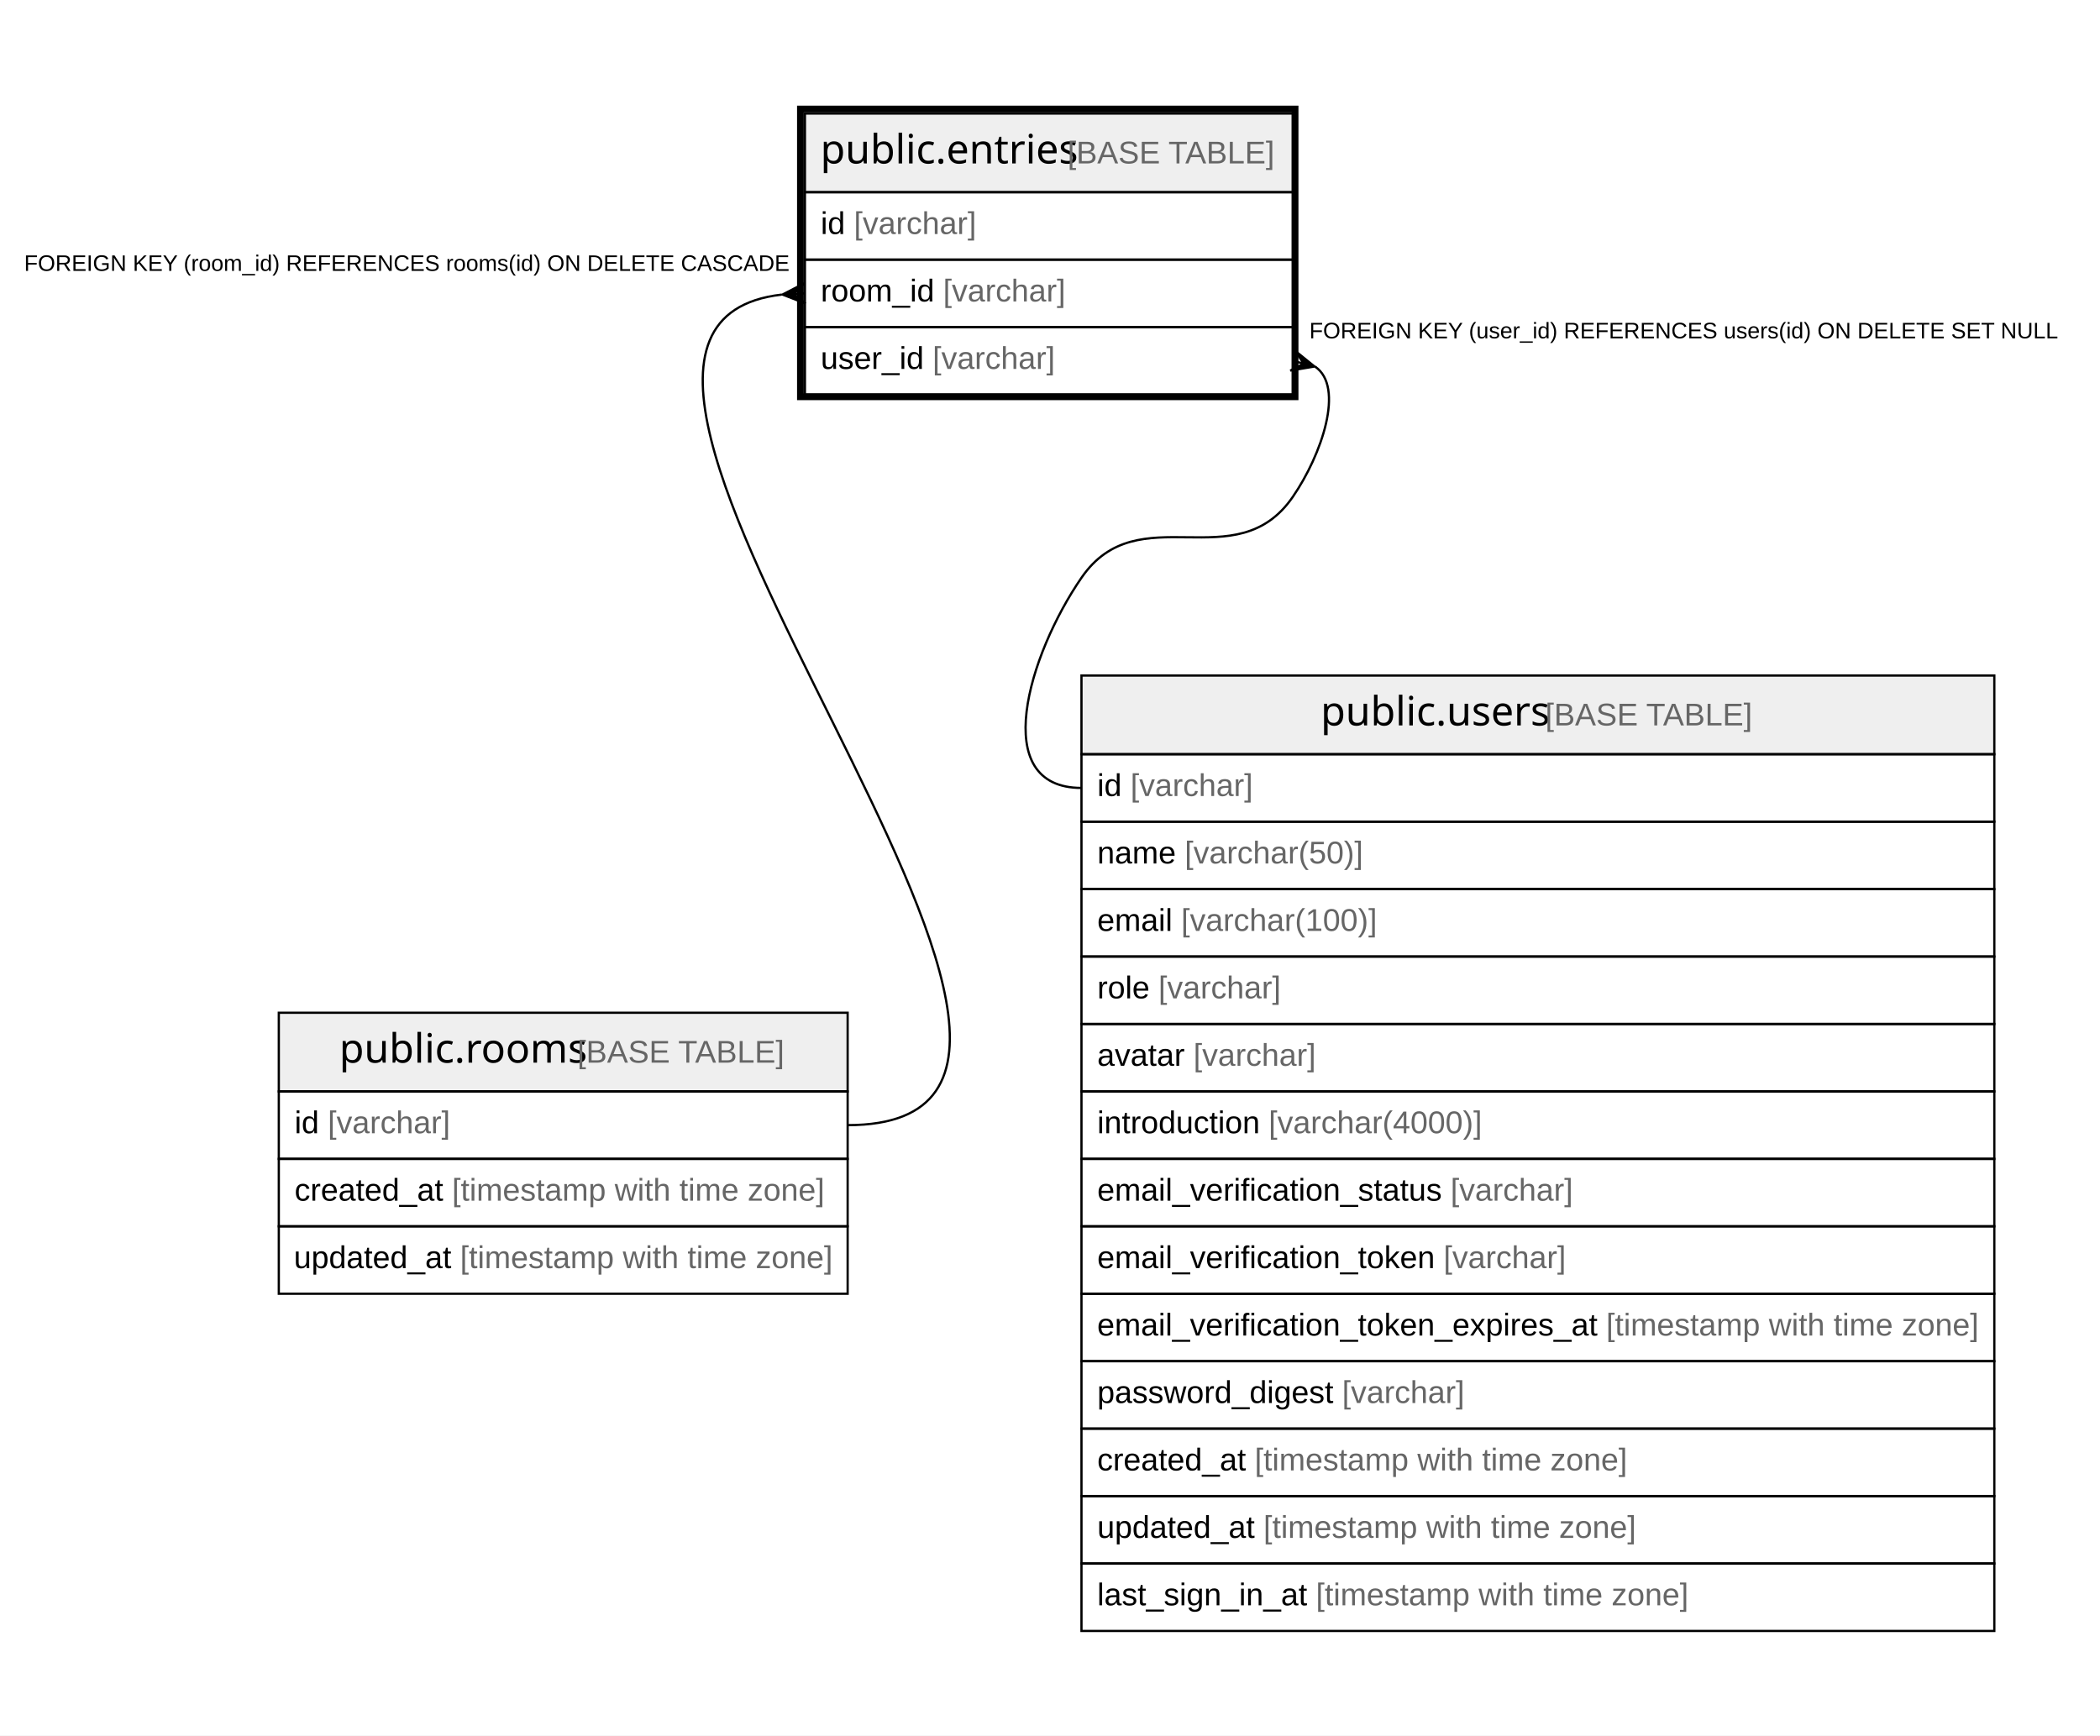
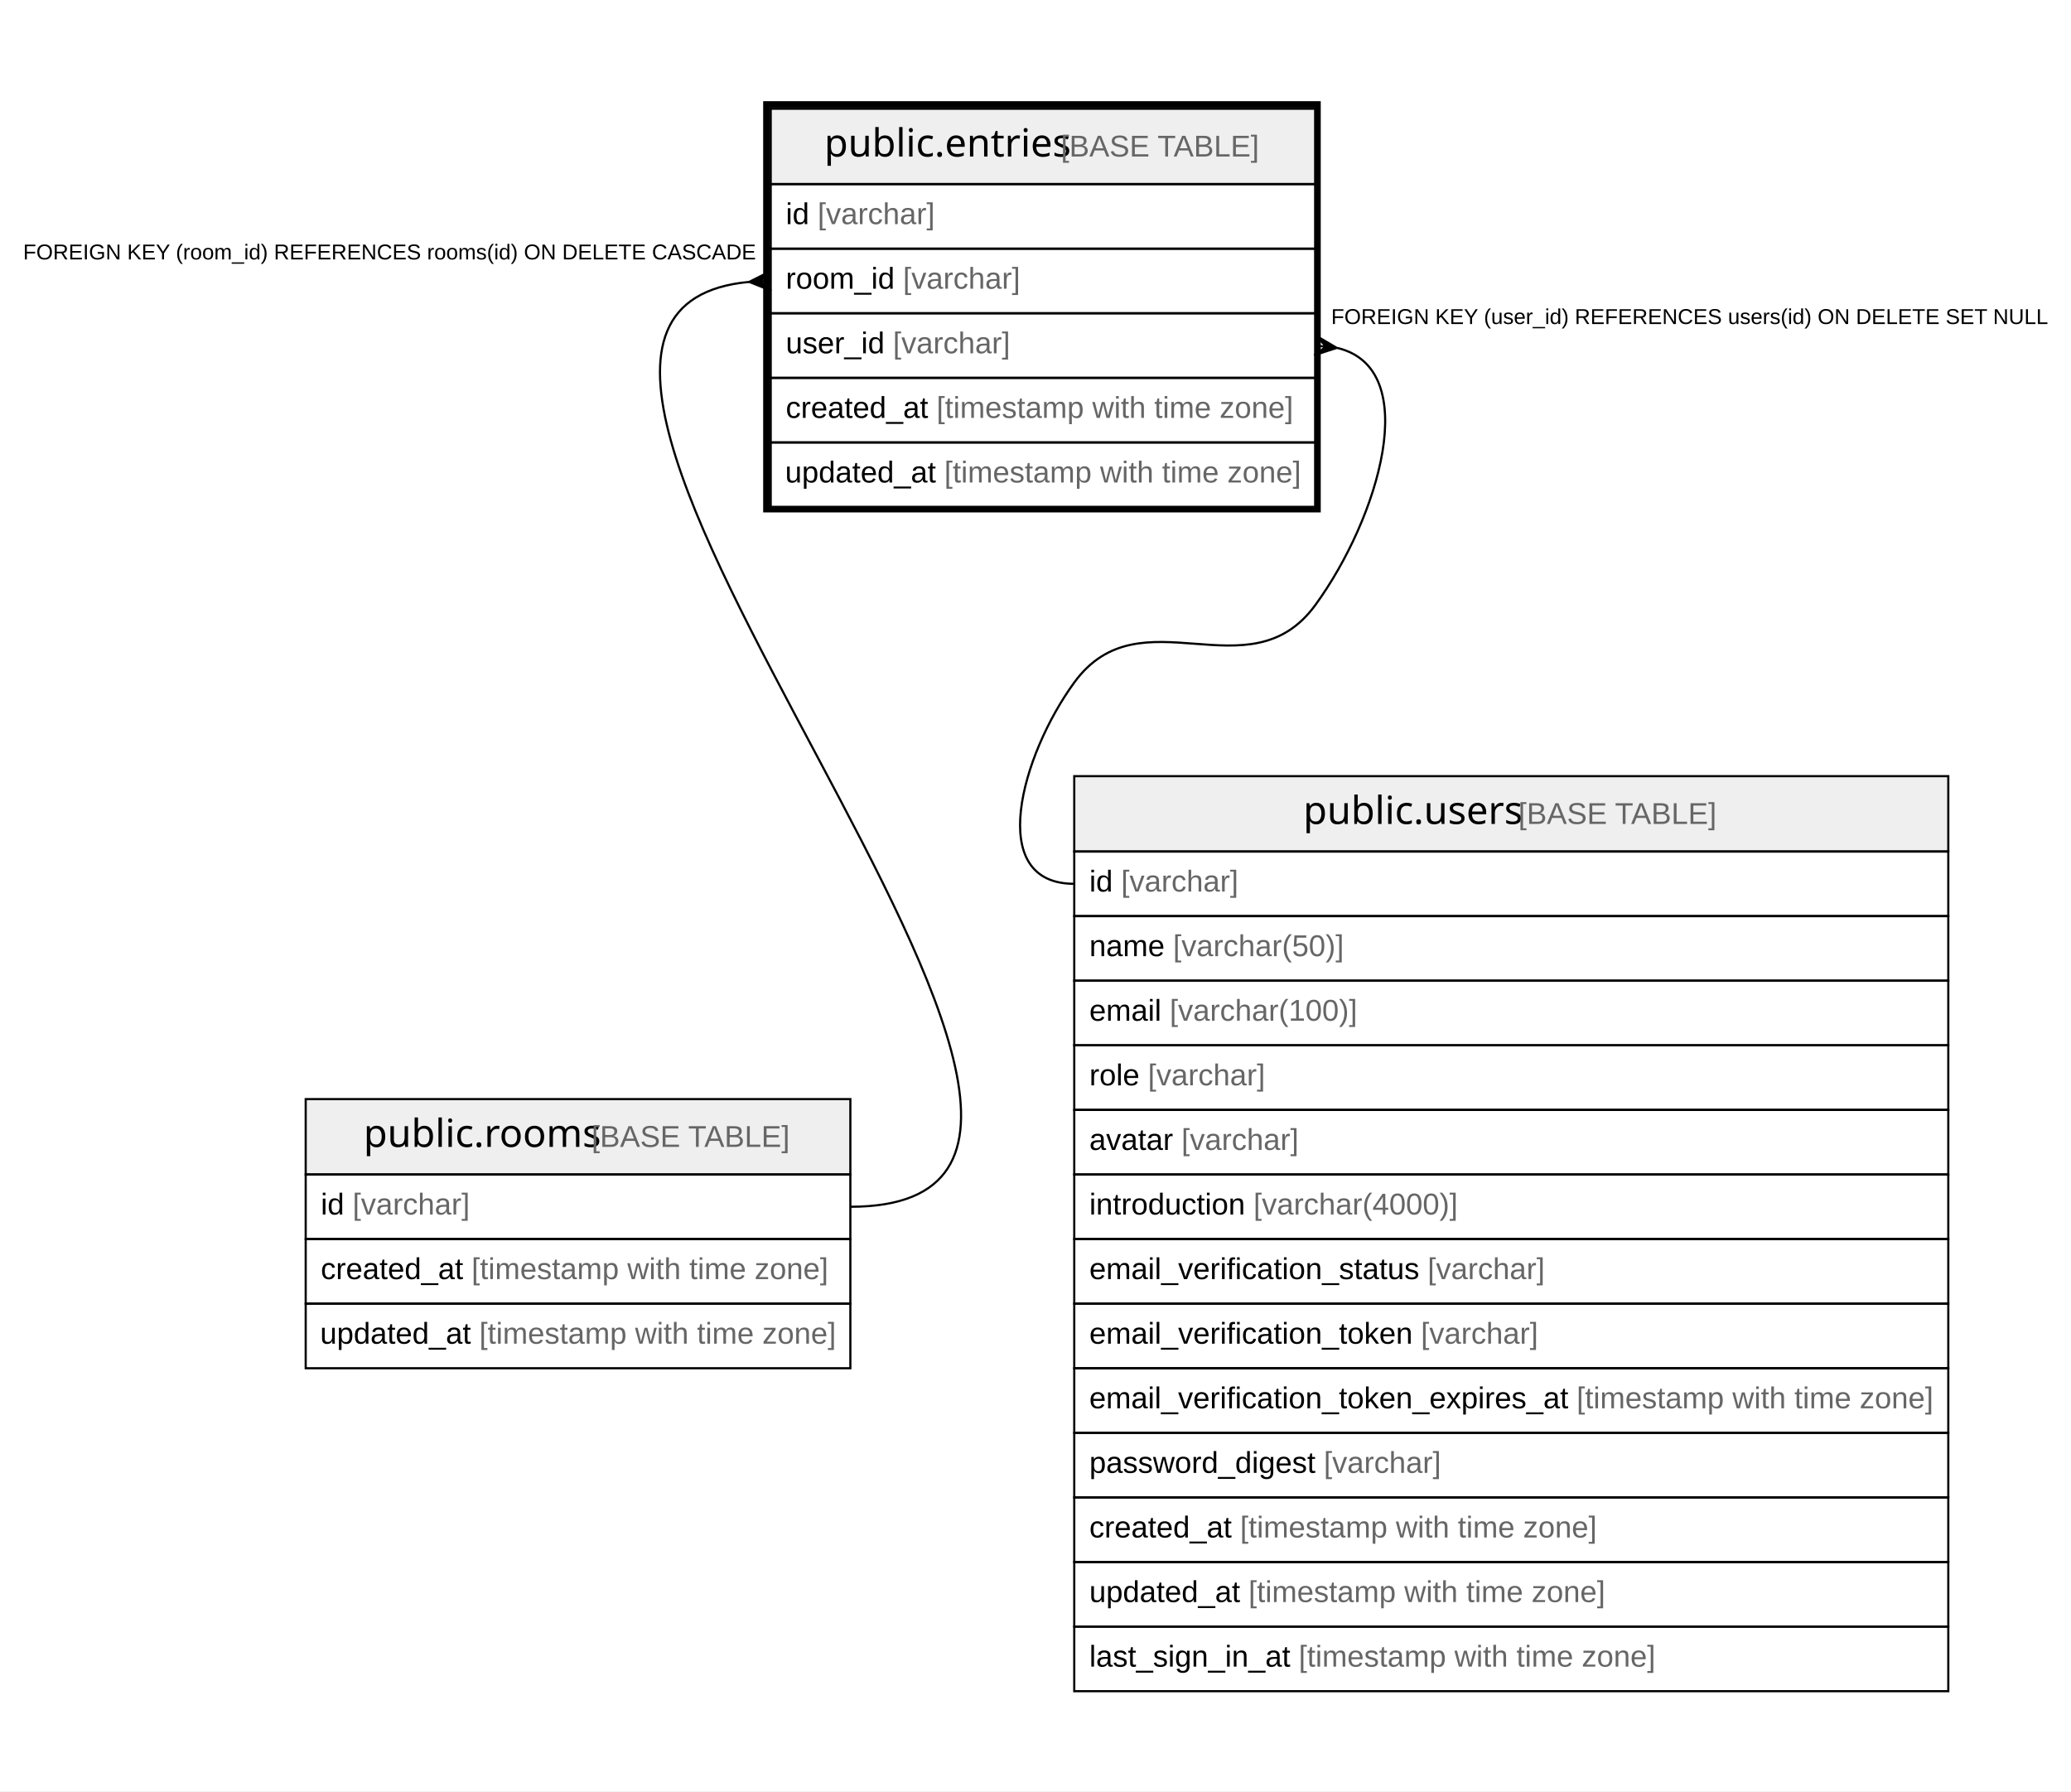
- <svg xmlns="http://www.w3.org/2000/svg" width="934pt" height="772pt" viewBox="0.00 0.00 934.00 772.00">
-   <g id="graph0" class="graph" transform="scale(1 1) rotate(0) translate(4 768)">
-     <polygon fill="#ffffff" stroke="transparent" points="-4,4 -4,-768 930,-768 930,4 -4,4" />
+ <svg xmlns="http://www.w3.org/2000/svg" width="962pt" height="832pt" viewBox="0.00 0.00 962.00 832.00">
+   <g id="graph0" class="graph" transform="scale(1 1) rotate(0) translate(4 828)">
+     <polygon fill="#ffffff" stroke="transparent" points="-4,4 -4,-828 958,-828 958,4 -4,4" />
    <g id="node1" class="node">
-       <polygon fill="#efefef" stroke="transparent" points="354,-682.5 354,-717.5 571,-717.5 571,-682.5 354,-682.5" />
-       <polygon fill="none" stroke="#000000" points="354,-682.5 354,-717.5 571,-717.5 571,-682.5 354,-682.5" />
-       <text text-anchor="start" x="360.865" y="-695.3" font-family="Arial Bold" font-size="18.00" fill="#000000">public.entries</text>
-       <text text-anchor="start" x="466.881" y="-695.3" font-family="Arial" font-size="14.00" fill="#000000"> </text>
-       <text text-anchor="start" x="470.772" y="-695.3" font-family="Arial" font-size="14.00" fill="#666666">[BASE TABLE]</text>
-       <polygon fill="none" stroke="#000000" points="354,-652.5 354,-682.5 571,-682.5 571,-652.5 354,-652.5" />
-       <text text-anchor="start" x="361" y="-663.9" font-family="Arial" font-size="14.00" fill="#000000">id </text>
-       <text text-anchor="start" x="375.78" y="-663.9" font-family="Arial" font-size="14.00" fill="#666666">[varchar]</text>
-       <polygon fill="none" stroke="#000000" points="354,-622.5 354,-652.5 571,-652.5 571,-622.5 354,-622.5" />
-       <text text-anchor="start" x="361" y="-633.9" font-family="Arial" font-size="14.00" fill="#000000">room_id </text>
-       <text text-anchor="start" x="415.449" y="-633.9" font-family="Arial" font-size="14.00" fill="#666666">[varchar]</text>
-       <polygon fill="none" stroke="#000000" points="354,-592.5 354,-622.5 571,-622.5 571,-592.5 354,-592.5" />
-       <text text-anchor="start" x="361" y="-603.9" font-family="Arial" font-size="14.00" fill="#000000">user_id </text>
-       <text text-anchor="start" x="410.788" y="-603.9" font-family="Arial" font-size="14.00" fill="#666666">[varchar]</text>
-       <polygon fill="none" stroke="#000000" stroke-width="3" points="352,-591.5 352,-719.5 572,-719.5 572,-591.5 352,-591.5" />
+       <polygon fill="#efefef" stroke="transparent" points="354,-742.5 354,-777.5 607,-777.5 607,-742.5 354,-742.5" />
+       <polygon fill="none" stroke="#000000" points="354,-742.5 354,-777.5 607,-777.5 607,-742.5 354,-742.5" />
+       <text text-anchor="start" x="378.865" y="-755.3" font-family="Arial Bold" font-size="18.00" fill="#000000">public.entries</text>
+       <text text-anchor="start" x="484.881" y="-755.3" font-family="Arial" font-size="14.00" fill="#000000"> </text>
+       <text text-anchor="start" x="488.772" y="-755.3" font-family="Arial" font-size="14.00" fill="#666666">[BASE TABLE]</text>
+       <polygon fill="none" stroke="#000000" points="354,-712.5 354,-742.5 607,-742.5 607,-712.5 354,-712.5" />
+       <text text-anchor="start" x="361" y="-723.9" font-family="Arial" font-size="14.00" fill="#000000">id </text>
+       <text text-anchor="start" x="375.78" y="-723.9" font-family="Arial" font-size="14.00" fill="#666666">[varchar]</text>
+       <polygon fill="none" stroke="#000000" points="354,-682.5 354,-712.5 607,-712.5 607,-682.5 354,-682.5" />
+       <text text-anchor="start" x="361" y="-693.9" font-family="Arial" font-size="14.00" fill="#000000">room_id </text>
+       <text text-anchor="start" x="415.449" y="-693.9" font-family="Arial" font-size="14.00" fill="#666666">[varchar]</text>
+       <polygon fill="none" stroke="#000000" points="354,-652.5 354,-682.5 607,-682.5 607,-652.5 354,-652.5" />
+       <text text-anchor="start" x="361" y="-663.9" font-family="Arial" font-size="14.00" fill="#000000">user_id </text>
+       <text text-anchor="start" x="410.788" y="-663.9" font-family="Arial" font-size="14.00" fill="#666666">[varchar]</text>
+       <polygon fill="none" stroke="#000000" points="354,-622.5 354,-652.5 607,-652.5 607,-622.5 354,-622.5" />
+       <text text-anchor="start" x="361" y="-633.9" font-family="Arial" font-size="14.00" fill="#000000">created_at </text>
+       <text text-anchor="start" x="431.028" y="-633.9" font-family="Arial" font-size="14.00" fill="#666666">[timestamp with time zone]</text>
+       <polygon fill="none" stroke="#000000" points="354,-592.5 354,-622.5 607,-622.5 607,-592.5 354,-592.5" />
+       <text text-anchor="start" x="360.692" y="-603.9" font-family="Arial" font-size="14.00" fill="#000000">updated_at </text>
+       <text text-anchor="start" x="434.624" y="-603.9" font-family="Arial" font-size="14.00" fill="#666666">[timestamp with time zone]</text>
+       <polygon fill="none" stroke="#000000" stroke-width="3" points="352,-591.5 352,-779.5 608,-779.5 608,-591.5 352,-591.5" />
    </g>
    <g id="node2" class="node">
-       <polygon fill="#efefef" stroke="transparent" points="120,-282.5 120,-317.5 373,-317.5 373,-282.5 120,-282.5" />
-       <polygon fill="none" stroke="#000000" points="120,-282.5 120,-317.5 373,-317.5 373,-282.5 120,-282.5" />
-       <text text-anchor="start" x="146.87" y="-295.3" font-family="Arial Bold" font-size="18.00" fill="#000000">public.rooms</text>
-       <text text-anchor="start" x="248.876" y="-295.3" font-family="Arial" font-size="14.00" fill="#000000"> </text>
-       <text text-anchor="start" x="252.767" y="-295.3" font-family="Arial" font-size="14.00" fill="#666666">[BASE TABLE]</text>
-       <polygon fill="none" stroke="#000000" points="120,-252.5 120,-282.5 373,-282.5 373,-252.5 120,-252.5" />
-       <text text-anchor="start" x="127" y="-263.9" font-family="Arial" font-size="14.00" fill="#000000">id </text>
-       <text text-anchor="start" x="141.78" y="-263.9" font-family="Arial" font-size="14.00" fill="#666666">[varchar]</text>
-       <polygon fill="none" stroke="#000000" points="120,-222.5 120,-252.5 373,-252.5 373,-222.5 120,-222.5" />
-       <text text-anchor="start" x="127" y="-233.9" font-family="Arial" font-size="14.00" fill="#000000">created_at </text>
-       <text text-anchor="start" x="197.028" y="-233.9" font-family="Arial" font-size="14.00" fill="#666666">[timestamp with time zone]</text>
-       <polygon fill="none" stroke="#000000" points="120,-192.5 120,-222.5 373,-222.5 373,-192.5 120,-192.5" />
-       <text text-anchor="start" x="126.692" y="-203.9" font-family="Arial" font-size="14.00" fill="#000000">updated_at </text>
-       <text text-anchor="start" x="200.624" y="-203.9" font-family="Arial" font-size="14.00" fill="#666666">[timestamp with time zone]</text>
+       <polygon fill="#efefef" stroke="transparent" points="138,-282.5 138,-317.5 391,-317.5 391,-282.5 138,-282.5" />
+       <polygon fill="none" stroke="#000000" points="138,-282.5 138,-317.5 391,-317.5 391,-282.5 138,-282.5" />
+       <text text-anchor="start" x="164.87" y="-295.3" font-family="Arial Bold" font-size="18.00" fill="#000000">public.rooms</text>
+       <text text-anchor="start" x="266.876" y="-295.3" font-family="Arial" font-size="14.00" fill="#000000"> </text>
+       <text text-anchor="start" x="270.767" y="-295.3" font-family="Arial" font-size="14.00" fill="#666666">[BASE TABLE]</text>
+       <polygon fill="none" stroke="#000000" points="138,-252.5 138,-282.5 391,-282.5 391,-252.5 138,-252.5" />
+       <text text-anchor="start" x="145" y="-263.9" font-family="Arial" font-size="14.00" fill="#000000">id </text>
+       <text text-anchor="start" x="159.78" y="-263.9" font-family="Arial" font-size="14.00" fill="#666666">[varchar]</text>
+       <polygon fill="none" stroke="#000000" points="138,-222.5 138,-252.5 391,-252.5 391,-222.5 138,-222.5" />
+       <text text-anchor="start" x="145" y="-233.9" font-family="Arial" font-size="14.00" fill="#000000">created_at </text>
+       <text text-anchor="start" x="215.028" y="-233.9" font-family="Arial" font-size="14.00" fill="#666666">[timestamp with time zone]</text>
+       <polygon fill="none" stroke="#000000" points="138,-192.5 138,-222.5 391,-222.5 391,-192.5 138,-192.5" />
+       <text text-anchor="start" x="144.691" y="-203.9" font-family="Arial" font-size="14.00" fill="#000000">updated_at </text>
+       <text text-anchor="start" x="218.624" y="-203.9" font-family="Arial" font-size="14.00" fill="#666666">[timestamp with time zone]</text>
    </g>
    <g id="edge1" class="edge">
-       <path fill="none" stroke="#000000" d="M343.669,-636.948C204.727,-621.066 533.963,-267.5 373,-267.5" />
-       <polygon fill="#000000" stroke="#000000" points="344.014,-636.967 353.76,-641.994 349.007,-637.233 354,-637.5 354,-637.5 354,-637.5 349.007,-637.233 354.24,-633.006 344.014,-636.967 344.014,-636.967" />
-       <text text-anchor="start" x="6.724" y="-647.5" font-family="Arial" font-size="10.00" fill="#000000">FOREIGN KEY (room_id) REFERENCES rooms(id) ON DELETE CASCADE</text>
+       <path fill="none" stroke="#000000" d="M343.947,-697.061C177.581,-681.691 579.258,-267.5 391,-267.5" />
+       <polygon fill="#000000" stroke="#000000" points="344.01,-697.064 353.804,-701.996 349.005,-697.282 354,-697.5 354,-697.5 354,-697.5 349.005,-697.282 354.196,-693.004 344.01,-697.064 344.01,-697.064" />
+       <text text-anchor="start" x="6.724" y="-707.5" font-family="Arial" font-size="10.00" fill="#000000">FOREIGN KEY (room_id) REFERENCES rooms(id) ON DELETE CASCADE</text>
    </g>
    <g id="node3" class="node">
-       <polygon fill="#efefef" stroke="transparent" points="477,-432.5 477,-467.5 883,-467.5 883,-432.5 477,-432.5" />
-       <polygon fill="none" stroke="#000000" points="477,-432.5 477,-467.5 883,-467.5 883,-432.5 477,-432.5" />
-       <text text-anchor="start" x="583.366" y="-445.3" font-family="Arial Bold" font-size="18.00" fill="#000000">public.users</text>
-       <text text-anchor="start" x="679.38" y="-445.3" font-family="Arial" font-size="14.00" fill="#000000"> </text>
-       <text text-anchor="start" x="683.271" y="-445.3" font-family="Arial" font-size="14.00" fill="#666666">[BASE TABLE]</text>
-       <polygon fill="none" stroke="#000000" points="477,-402.5 477,-432.5 883,-432.5 883,-402.5 477,-402.5" />
-       <text text-anchor="start" x="484" y="-413.9" font-family="Arial" font-size="14.00" fill="#000000">id </text>
-       <text text-anchor="start" x="498.78" y="-413.9" font-family="Arial" font-size="14.00" fill="#666666">[varchar]</text>
-       <polygon fill="none" stroke="#000000" points="477,-372.5 477,-402.5 883,-402.5 883,-372.5 477,-372.5" />
-       <text text-anchor="start" x="484" y="-383.9" font-family="Arial" font-size="14.00" fill="#000000">name </text>
-       <text text-anchor="start" x="522.899" y="-383.9" font-family="Arial" font-size="14.00" fill="#666666">[varchar(50)]</text>
-       <polygon fill="none" stroke="#000000" points="477,-342.5 477,-372.5 883,-372.5 883,-342.5 477,-342.5" />
-       <text text-anchor="start" x="484" y="-353.9" font-family="Arial" font-size="14.00" fill="#000000">email </text>
-       <text text-anchor="start" x="521.33" y="-353.9" font-family="Arial" font-size="14.00" fill="#666666">[varchar(100)]</text>
-       <polygon fill="none" stroke="#000000" points="477,-312.5 477,-342.5 883,-342.5 883,-312.5 477,-312.5" />
-       <text text-anchor="start" x="484" y="-323.9" font-family="Arial" font-size="14.00" fill="#000000">role </text>
-       <text text-anchor="start" x="511.223" y="-323.9" font-family="Arial" font-size="14.00" fill="#666666">[varchar]</text>
-       <polygon fill="none" stroke="#000000" points="477,-282.5 477,-312.5 883,-312.5 883,-282.5 477,-282.5" />
-       <text text-anchor="start" x="484" y="-293.9" font-family="Arial" font-size="14.00" fill="#000000">avatar </text>
-       <text text-anchor="start" x="526.79" y="-293.9" font-family="Arial" font-size="14.00" fill="#666666">[varchar]</text>
-       <polygon fill="none" stroke="#000000" points="477,-252.5 477,-282.5 883,-282.5 883,-252.5 477,-252.5" />
-       <text text-anchor="start" x="484" y="-263.9" font-family="Arial" font-size="14.00" fill="#000000">introduction </text>
-       <text text-anchor="start" x="560.241" y="-263.9" font-family="Arial" font-size="14.00" fill="#666666">[varchar(4000)]</text>
-       <polygon fill="none" stroke="#000000" points="477,-222.5 477,-252.5 883,-252.5 883,-222.5 477,-222.5" />
-       <text text-anchor="start" x="484" y="-233.9" font-family="Arial" font-size="14.00" fill="#000000">email_verification_status </text>
-       <text text-anchor="start" x="641.133" y="-233.9" font-family="Arial" font-size="14.00" fill="#666666">[varchar]</text>
-       <polygon fill="none" stroke="#000000" points="477,-192.5 477,-222.5 883,-222.5 883,-192.5 477,-192.5" />
-       <text text-anchor="start" x="484" y="-203.9" font-family="Arial" font-size="14.00" fill="#000000">email_verification_token </text>
-       <text text-anchor="start" x="638.025" y="-203.9" font-family="Arial" font-size="14.00" fill="#666666">[varchar]</text>
-       <polygon fill="none" stroke="#000000" points="477,-162.5 477,-192.5 883,-192.5 883,-162.5 477,-162.5" />
-       <text text-anchor="start" x="483.969" y="-173.9" font-family="Arial" font-size="14.00" fill="#000000">email_verification_token_expires_at </text>
-       <text text-anchor="start" x="710.347" y="-173.9" font-family="Arial" font-size="14.00" fill="#666666">[timestamp with time zone]</text>
-       <polygon fill="none" stroke="#000000" points="477,-132.5 477,-162.5 883,-162.5 883,-132.5 477,-132.5" />
-       <text text-anchor="start" x="484" y="-143.9" font-family="Arial" font-size="14.00" fill="#000000">password_digest </text>
-       <text text-anchor="start" x="592.916" y="-143.9" font-family="Arial" font-size="14.00" fill="#666666">[varchar]</text>
-       <polygon fill="none" stroke="#000000" points="477,-102.5 477,-132.5 883,-132.5 883,-102.5 477,-102.5" />
-       <text text-anchor="start" x="484" y="-113.9" font-family="Arial" font-size="14.00" fill="#000000">created_at </text>
-       <text text-anchor="start" x="554.028" y="-113.9" font-family="Arial" font-size="14.00" fill="#666666">[timestamp with time zone]</text>
-       <polygon fill="none" stroke="#000000" points="477,-72.5 477,-102.5 883,-102.5 883,-72.5 477,-72.5" />
-       <text text-anchor="start" x="484" y="-83.9" font-family="Arial" font-size="14.00" fill="#000000">updated_at </text>
-       <text text-anchor="start" x="557.933" y="-83.9" font-family="Arial" font-size="14.00" fill="#666666">[timestamp with time zone]</text>
-       <polygon fill="none" stroke="#000000" points="477,-42.5 477,-72.5 883,-72.5 883,-42.5 477,-42.5" />
-       <text text-anchor="start" x="484" y="-53.9" font-family="Arial" font-size="14.00" fill="#000000">last_sign_in_at </text>
-       <text text-anchor="start" x="581.252" y="-53.9" font-family="Arial" font-size="14.00" fill="#666666">[timestamp with time zone]</text>
+       <polygon fill="#efefef" stroke="transparent" points="495,-432.5 495,-467.5 901,-467.5 901,-432.5 495,-432.5" />
+       <polygon fill="none" stroke="#000000" points="495,-432.5 495,-467.5 901,-467.5 901,-432.5 495,-432.5" />
+       <text text-anchor="start" x="601.366" y="-445.3" font-family="Arial Bold" font-size="18.00" fill="#000000">public.users</text>
+       <text text-anchor="start" x="697.38" y="-445.3" font-family="Arial" font-size="14.00" fill="#000000"> </text>
+       <text text-anchor="start" x="701.271" y="-445.3" font-family="Arial" font-size="14.00" fill="#666666">[BASE TABLE]</text>
+       <polygon fill="none" stroke="#000000" points="495,-402.5 495,-432.5 901,-432.5 901,-402.5 495,-402.5" />
+       <text text-anchor="start" x="502" y="-413.9" font-family="Arial" font-size="14.00" fill="#000000">id </text>
+       <text text-anchor="start" x="516.78" y="-413.9" font-family="Arial" font-size="14.00" fill="#666666">[varchar]</text>
+       <polygon fill="none" stroke="#000000" points="495,-372.5 495,-402.5 901,-402.5 901,-372.5 495,-372.5" />
+       <text text-anchor="start" x="502" y="-383.9" font-family="Arial" font-size="14.00" fill="#000000">name </text>
+       <text text-anchor="start" x="540.899" y="-383.9" font-family="Arial" font-size="14.00" fill="#666666">[varchar(50)]</text>
+       <polygon fill="none" stroke="#000000" points="495,-342.5 495,-372.5 901,-372.5 901,-342.5 495,-342.5" />
+       <text text-anchor="start" x="502" y="-353.9" font-family="Arial" font-size="14.00" fill="#000000">email </text>
+       <text text-anchor="start" x="539.33" y="-353.9" font-family="Arial" font-size="14.00" fill="#666666">[varchar(100)]</text>
+       <polygon fill="none" stroke="#000000" points="495,-312.5 495,-342.5 901,-342.5 901,-312.5 495,-312.5" />
+       <text text-anchor="start" x="502" y="-323.9" font-family="Arial" font-size="14.00" fill="#000000">role </text>
+       <text text-anchor="start" x="529.223" y="-323.9" font-family="Arial" font-size="14.00" fill="#666666">[varchar]</text>
+       <polygon fill="none" stroke="#000000" points="495,-282.5 495,-312.5 901,-312.5 901,-282.5 495,-282.5" />
+       <text text-anchor="start" x="502" y="-293.9" font-family="Arial" font-size="14.00" fill="#000000">avatar </text>
+       <text text-anchor="start" x="544.79" y="-293.9" font-family="Arial" font-size="14.00" fill="#666666">[varchar]</text>
+       <polygon fill="none" stroke="#000000" points="495,-252.5 495,-282.5 901,-282.5 901,-252.5 495,-252.5" />
+       <text text-anchor="start" x="502" y="-263.9" font-family="Arial" font-size="14.00" fill="#000000">introduction </text>
+       <text text-anchor="start" x="578.241" y="-263.9" font-family="Arial" font-size="14.00" fill="#666666">[varchar(4000)]</text>
+       <polygon fill="none" stroke="#000000" points="495,-222.5 495,-252.5 901,-252.5 901,-222.5 495,-222.5" />
+       <text text-anchor="start" x="502" y="-233.9" font-family="Arial" font-size="14.00" fill="#000000">email_verification_status </text>
+       <text text-anchor="start" x="659.133" y="-233.9" font-family="Arial" font-size="14.00" fill="#666666">[varchar]</text>
+       <polygon fill="none" stroke="#000000" points="495,-192.5 495,-222.5 901,-222.5 901,-192.5 495,-192.5" />
+       <text text-anchor="start" x="502" y="-203.9" font-family="Arial" font-size="14.00" fill="#000000">email_verification_token </text>
+       <text text-anchor="start" x="656.025" y="-203.9" font-family="Arial" font-size="14.00" fill="#666666">[varchar]</text>
+       <polygon fill="none" stroke="#000000" points="495,-162.5 495,-192.5 901,-192.5 901,-162.5 495,-162.5" />
+       <text text-anchor="start" x="501.969" y="-173.9" font-family="Arial" font-size="14.00" fill="#000000">email_verification_token_expires_at </text>
+       <text text-anchor="start" x="728.347" y="-173.9" font-family="Arial" font-size="14.00" fill="#666666">[timestamp with time zone]</text>
+       <polygon fill="none" stroke="#000000" points="495,-132.5 495,-162.5 901,-162.5 901,-132.5 495,-132.5" />
+       <text text-anchor="start" x="502" y="-143.9" font-family="Arial" font-size="14.00" fill="#000000">password_digest </text>
+       <text text-anchor="start" x="610.916" y="-143.9" font-family="Arial" font-size="14.00" fill="#666666">[varchar]</text>
+       <polygon fill="none" stroke="#000000" points="495,-102.5 495,-132.5 901,-132.5 901,-102.5 495,-102.5" />
+       <text text-anchor="start" x="502" y="-113.9" font-family="Arial" font-size="14.00" fill="#000000">created_at </text>
+       <text text-anchor="start" x="572.028" y="-113.9" font-family="Arial" font-size="14.00" fill="#666666">[timestamp with time zone]</text>
+       <polygon fill="none" stroke="#000000" points="495,-72.5 495,-102.5 901,-102.5 901,-72.5 495,-72.5" />
+       <text text-anchor="start" x="502" y="-83.9" font-family="Arial" font-size="14.00" fill="#000000">updated_at </text>
+       <text text-anchor="start" x="575.933" y="-83.9" font-family="Arial" font-size="14.00" fill="#666666">[timestamp with time zone]</text>
+       <polygon fill="none" stroke="#000000" points="495,-42.5 495,-72.5 901,-72.5 901,-42.5 495,-42.5" />
+       <text text-anchor="start" x="502" y="-53.9" font-family="Arial" font-size="14.00" fill="#000000">last_sign_in_at </text>
+       <text text-anchor="start" x="599.252" y="-53.9" font-family="Arial" font-size="14.00" fill="#666666">[timestamp with time zone]</text>
    </g>
    <g id="edge2" class="edge">
-       <path fill="none" stroke="#000000" d="M580.915,-604.899C594.161,-595.912 583.858,-565.692 571,-547 545.647,-510.141 502.353,-547.859 477,-511 453.45,-476.762 435.444,-417.5 477,-417.5" />
-       <polygon fill="#000000" stroke="#000000" points="580.673,-604.963 569.858,-603.147 575.836,-606.231 571,-607.5 571,-607.5 571,-607.5 575.836,-606.231 572.142,-611.853 580.673,-604.963 580.673,-604.963" />
-       <text text-anchor="start" x="578.329" y="-617.5" font-family="Arial" font-size="10.00" fill="#000000">FOREIGN KEY (user_id) REFERENCES users(id) ON DELETE SET NULL</text>
+       <path fill="none" stroke="#000000" d="M617.199,-666.393C657.413,-656.808 636.329,-587.235 607,-547 576.2,-504.748 525.8,-553.252 495,-511 470.521,-477.42 453.444,-417.5 495,-417.5" />
+       <polygon fill="#000000" stroke="#000000" points="616.942,-666.421 606.514,-663.026 611.971,-666.961 607,-667.5 607,-667.5 607,-667.5 611.971,-666.961 607.486,-671.974 616.942,-666.421 616.942,-666.421" />
+       <text text-anchor="start" x="614.329" y="-677.5" font-family="Arial" font-size="10.00" fill="#000000">FOREIGN KEY (user_id) REFERENCES users(id) ON DELETE SET NULL</text>
    </g>
  </g>
</svg>
